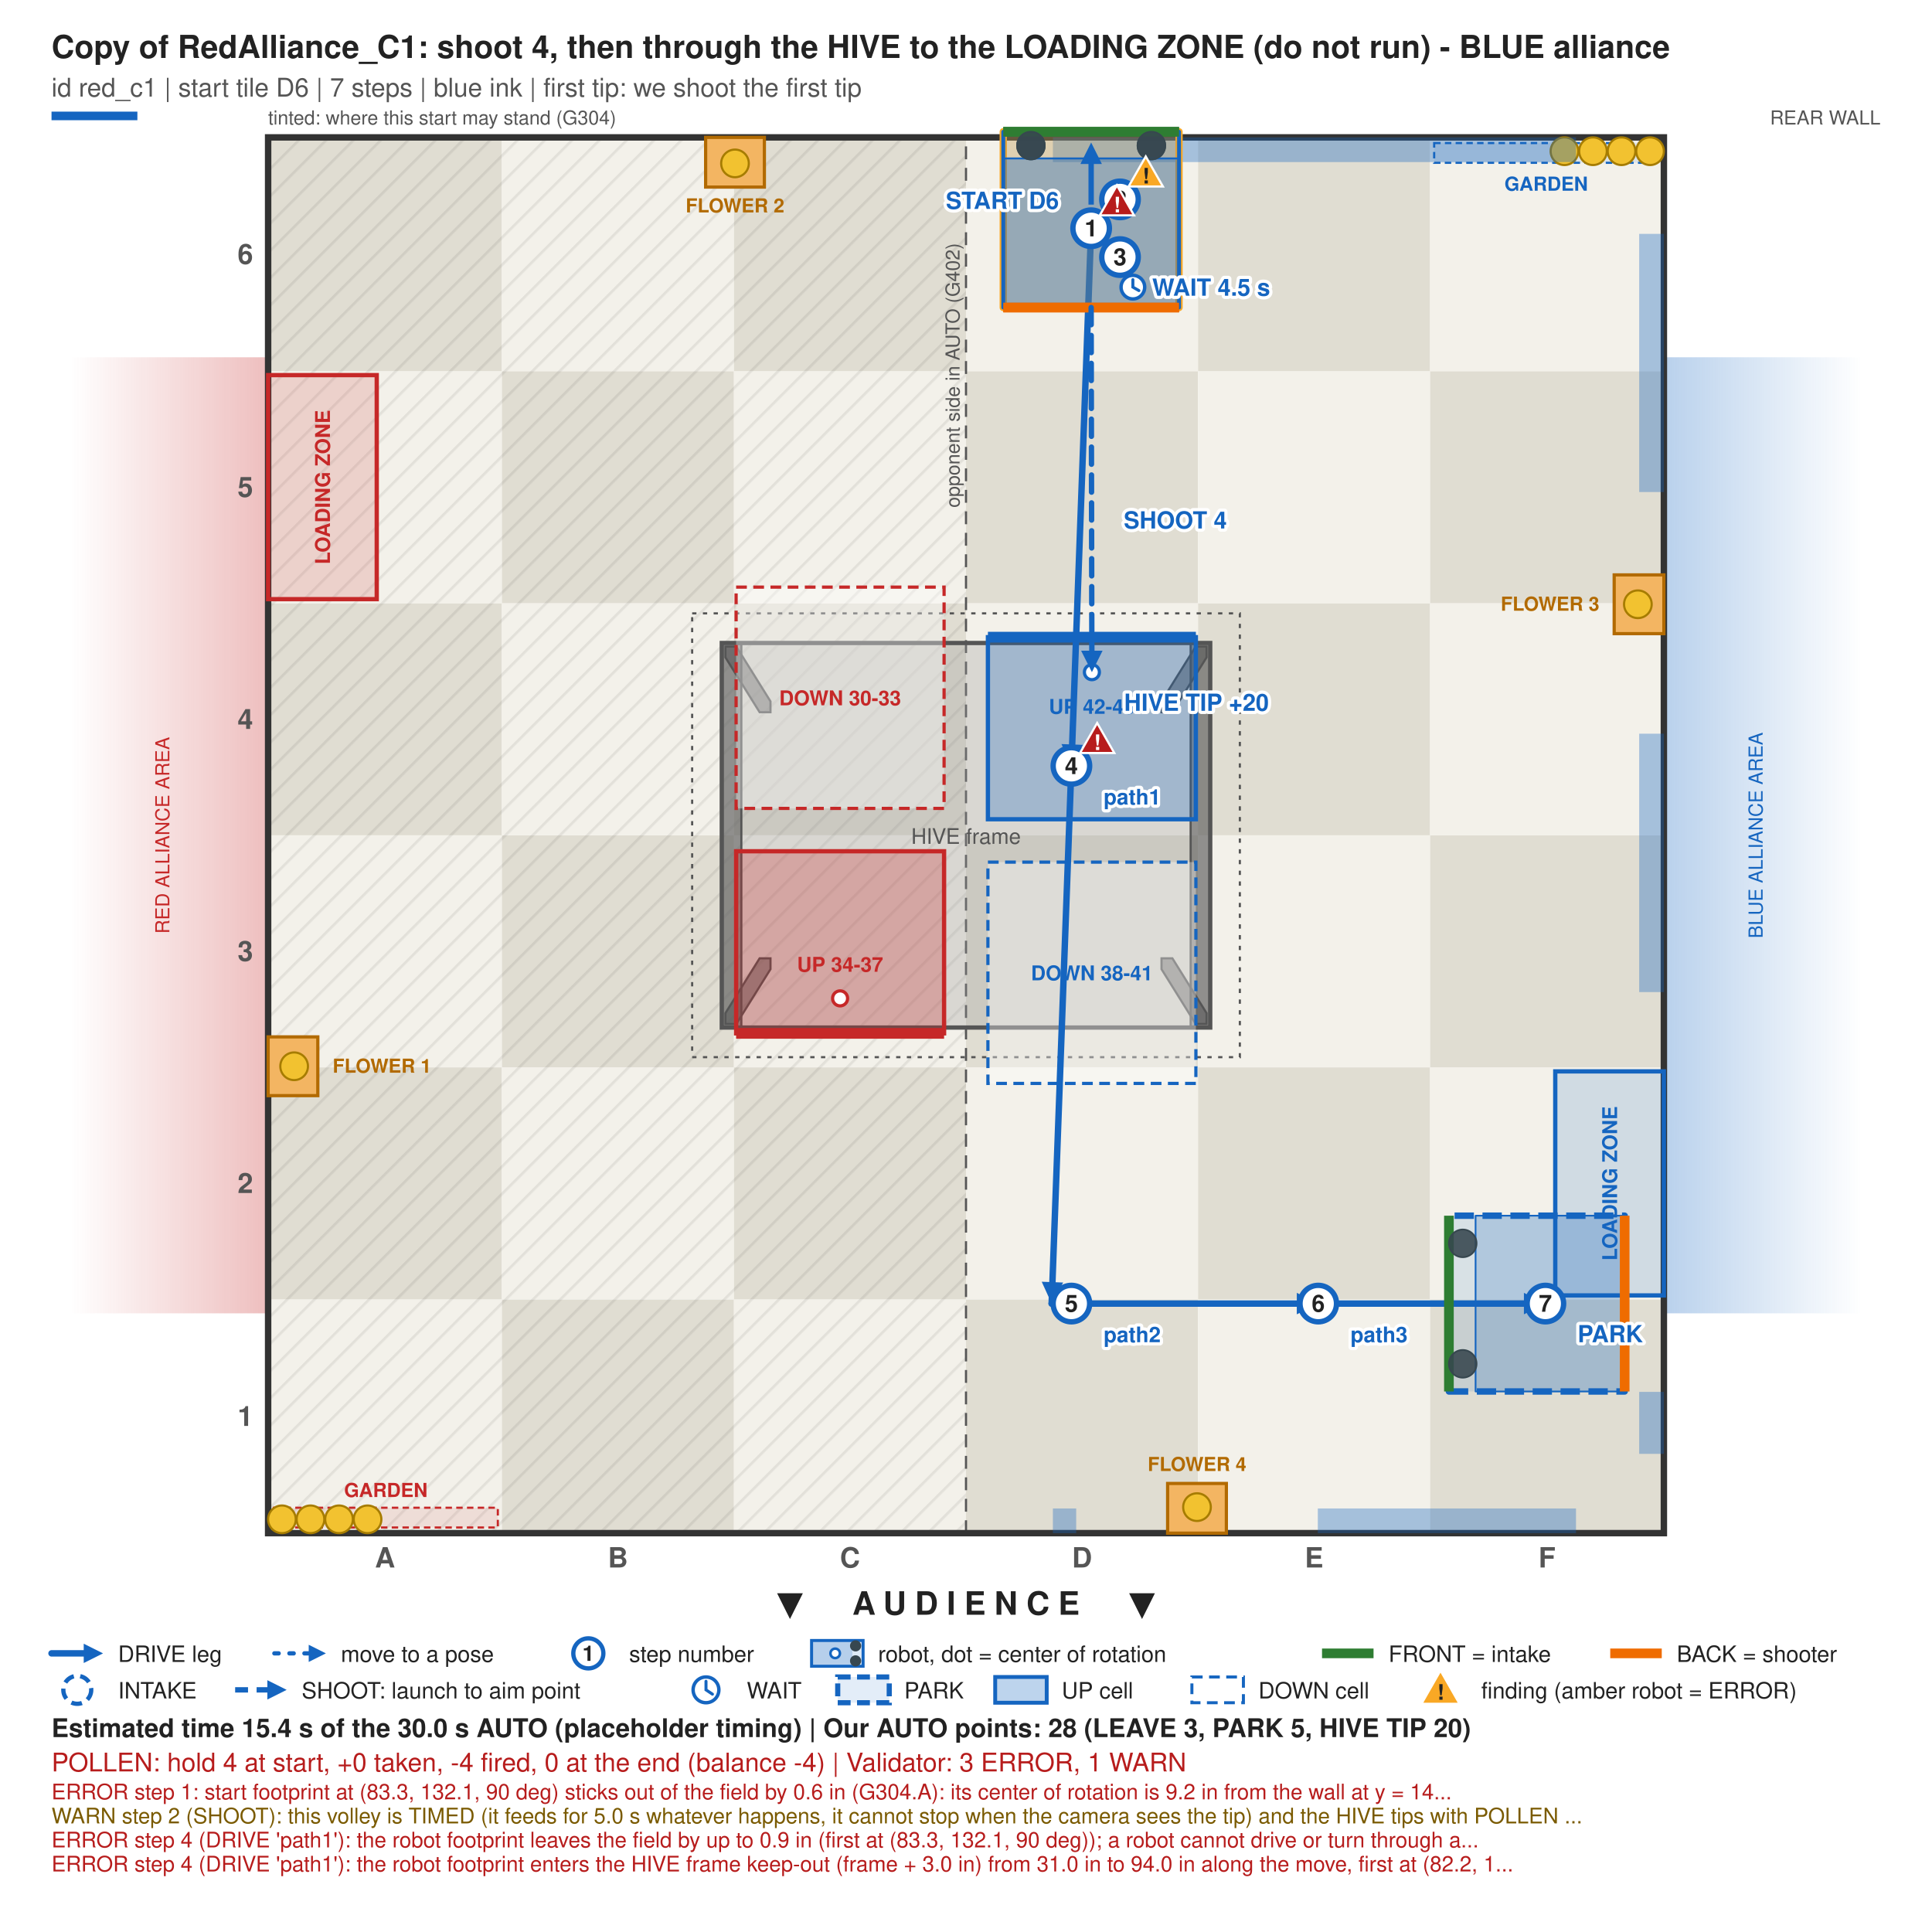
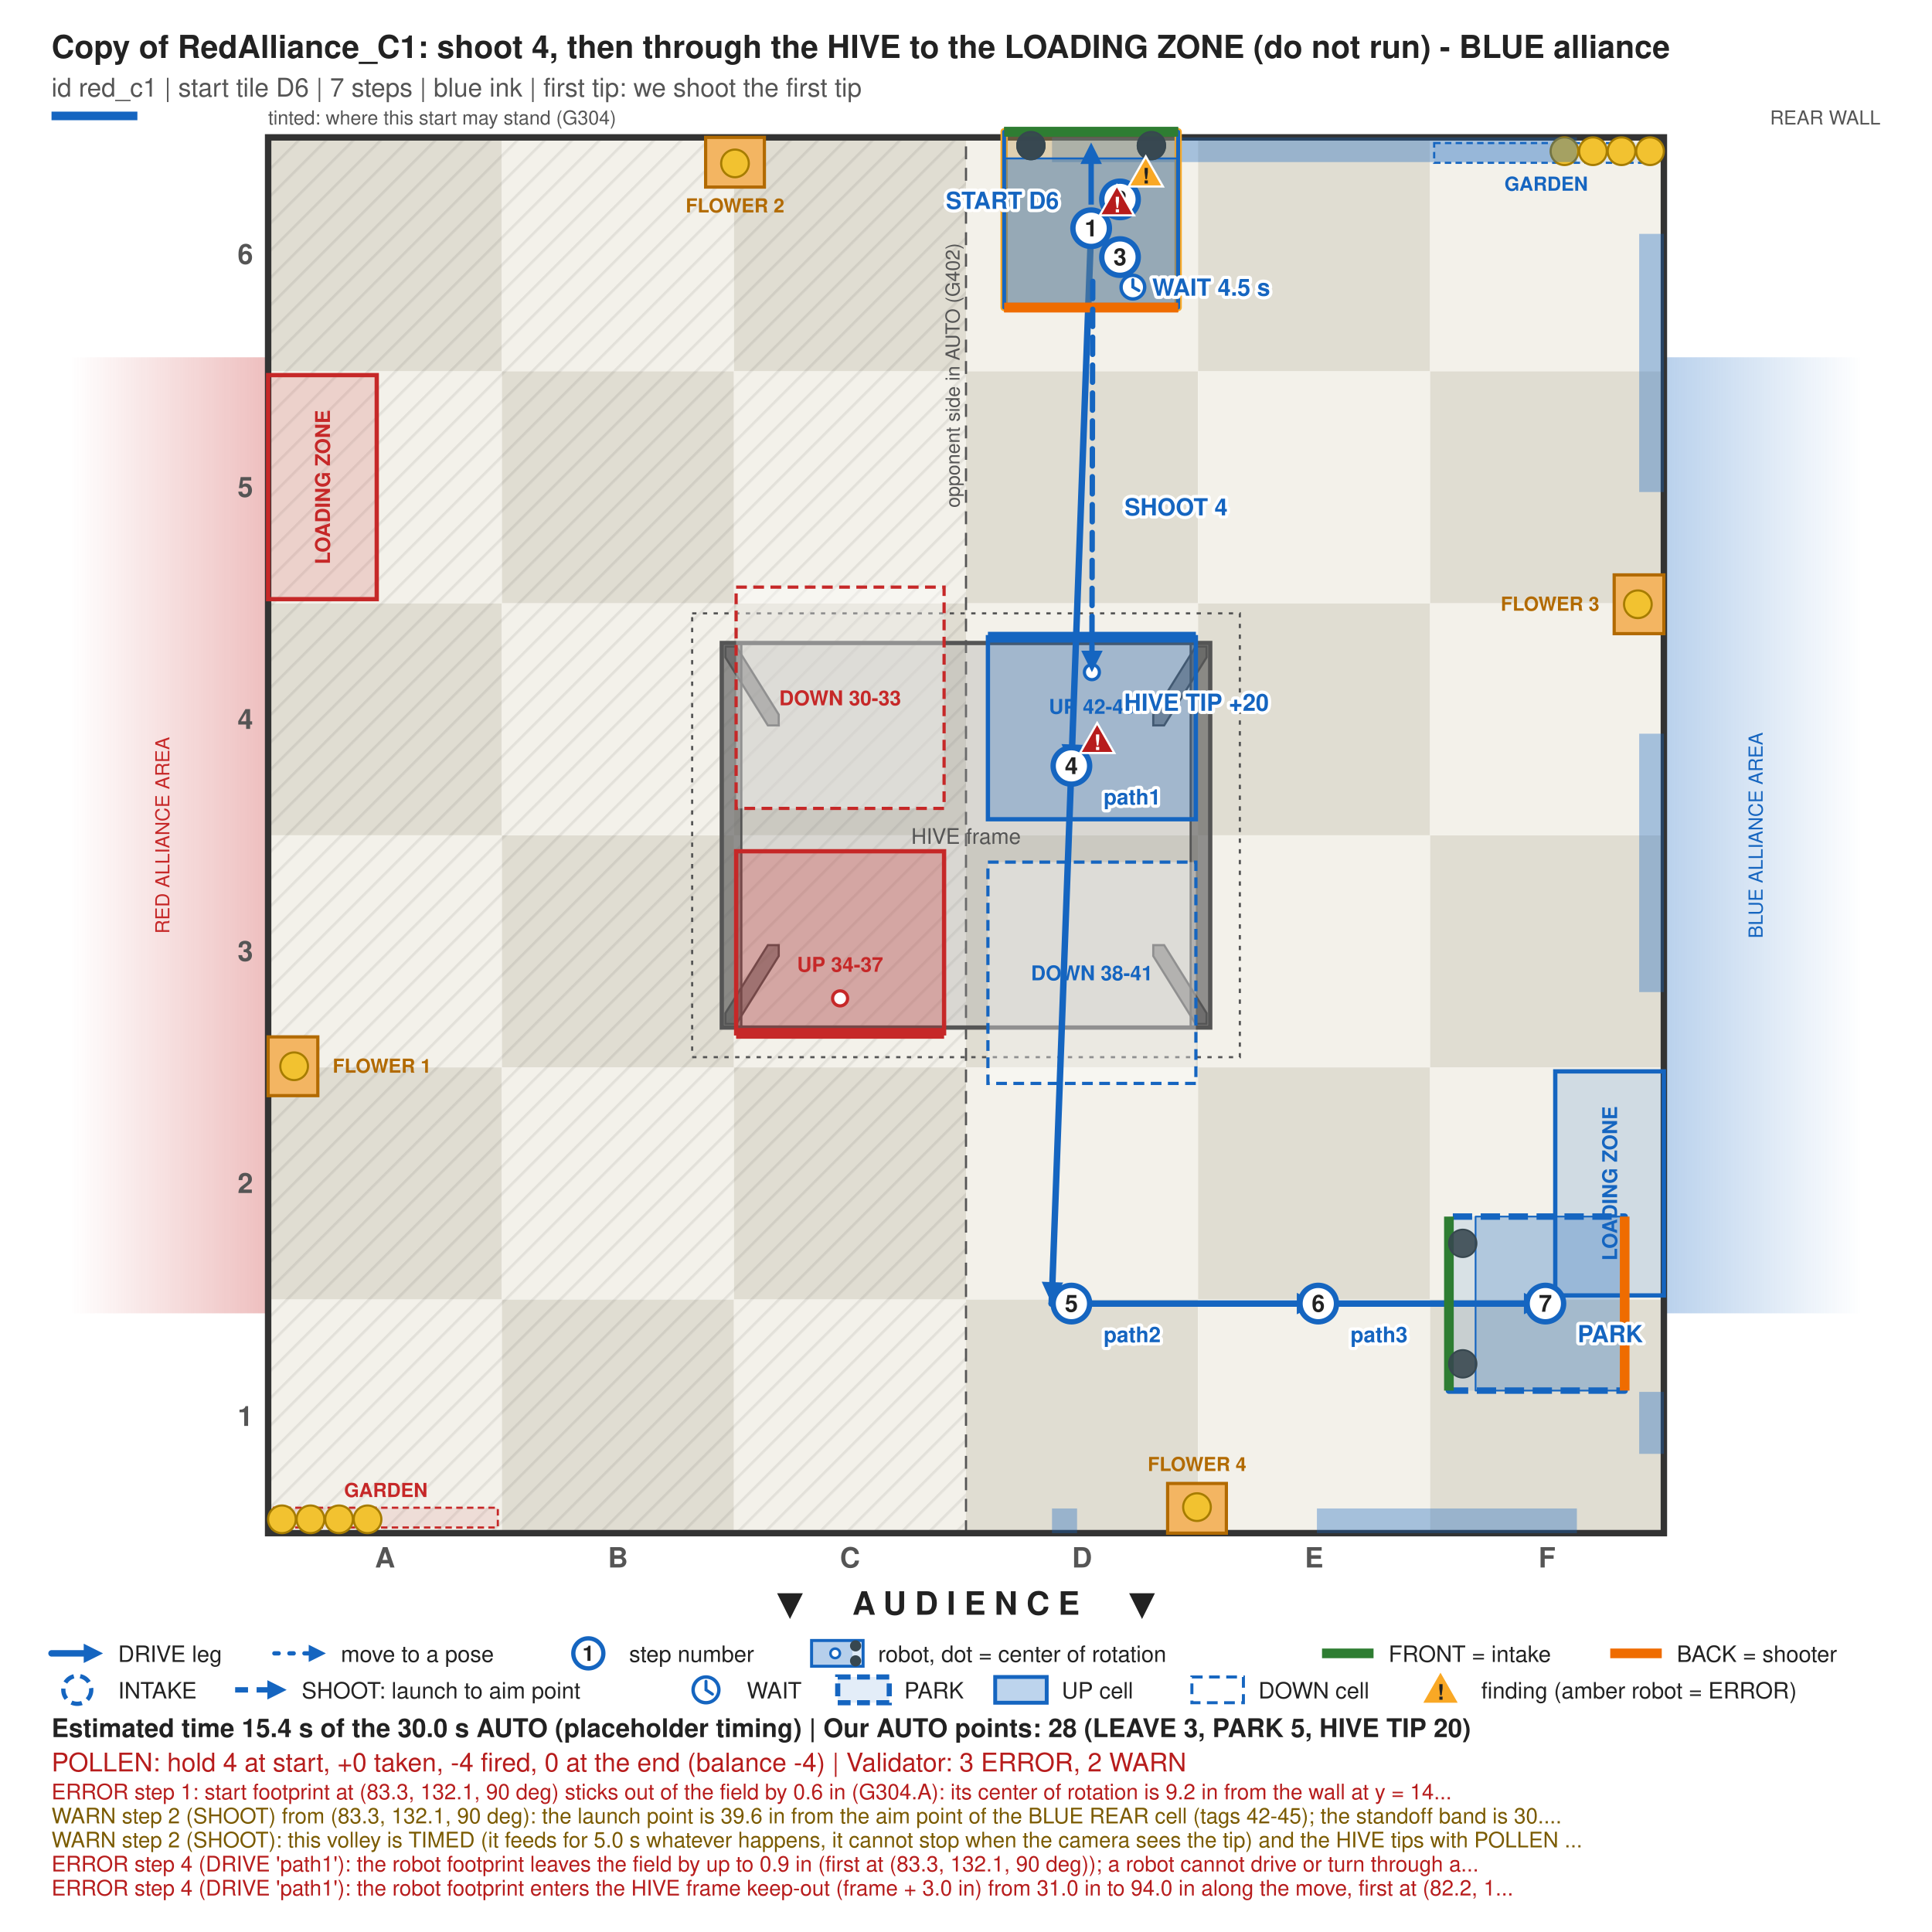
<svg xmlns="http://www.w3.org/2000/svg" viewBox="0 0 900 900" width="900" height="900" role="img" aria-labelledby="svg-title svg-desc" font-family="Helvetica, Arial, sans-serif">
  <defs>
    <linearGradient id="area-red" x1="1" y1="0" x2="0" y2="0">
      <stop offset="0" stop-color="#c62828" stop-opacity="0.30" />
      <stop offset="1" stop-color="#c62828" stop-opacity="0" />
    </linearGradient>
    <linearGradient id="area-blue" x1="0" y1="0" x2="1" y2="0">
      <stop offset="0" stop-color="#1565c0" stop-opacity="0.30" />
      <stop offset="1" stop-color="#1565c0" stop-opacity="0" />
    </linearGradient>
    <pattern id="opponent-hatch" width="9" height="9" patternUnits="userSpaceOnUse" patternTransform="rotate(45)">
      <line x1="0" y1="0" x2="0" y2="9" stroke="#000000" stroke-opacity="0.07" stroke-width="2.5" />
    </pattern>
  </defs>
  <rect id="background" x="0" y="0" width="900" height="900" fill="#ffffff" />
  <text id="title" x="24" y="27" font-size="14.77" font-weight="bold" fill="#222222">Copy of RedAlliance_C1: shoot 4, then through the HIVE to the LOADING ZONE (do not run) - BLUE alliance</text>
  <text id="subtitle" x="24" y="45" font-size="12" fill="#555555">id red_c1  |  start tile D6  |  7 steps  |  blue ink  |  first tip: we shoot the first tip</text>
  <rect x="24" y="52" width="40" height="4" fill="#1565c0" />
  <g id="field">
    <rect class="alliance-area" data-alliance="RED" x="32.9" y="166.43" width="92" height="445.37" fill="url(#area-red)" />
    <rect class="alliance-area" data-alliance="BLUE" x="775.1" y="166.43" width="92" height="445.37" fill="url(#area-blue)" />
    <text x="78.9" y="389.12" font-size="9" fill="#c62828" text-anchor="middle" transform="rotate(-90 78.9 389.12)">RED ALLIANCE AREA</text>
    <text x="821.1" y="389.12" font-size="9" fill="#1565c0" text-anchor="middle" transform="rotate(-90 821.1 389.12)">BLUE ALLIANCE AREA</text>
    <rect class="tile" data-tile="A1" x="124.9" y="605.3" width="108.9" height="108.9" fill="#f3f1ea" />
    <rect class="tile" data-tile="A2" x="124.9" y="497.2" width="108.9" height="108.1" fill="#e0ddd2" />
    <rect class="tile" data-tile="A3" x="124.9" y="389.1" width="108.9" height="108.1" fill="#f3f1ea" />
    <rect class="tile" data-tile="A4" x="124.9" y="281" width="108.9" height="108.1" fill="#e0ddd2" />
    <rect class="tile" data-tile="A5" x="124.9" y="172.9" width="108.9" height="108.1" fill="#f3f1ea" />
    <rect class="tile" data-tile="A6" x="124.9" y="64" width="108.9" height="108.9" fill="#e0ddd2" />
    <rect class="tile" data-tile="B1" x="233.8" y="605.3" width="108.1" height="108.9" fill="#e0ddd2" />
    <rect class="tile" data-tile="B2" x="233.8" y="497.2" width="108.1" height="108.1" fill="#f3f1ea" />
    <rect class="tile" data-tile="B3" x="233.8" y="389.1" width="108.1" height="108.1" fill="#e0ddd2" />
    <rect class="tile" data-tile="B4" x="233.8" y="281" width="108.1" height="108.1" fill="#f3f1ea" />
    <rect class="tile" data-tile="B5" x="233.8" y="172.9" width="108.1" height="108.1" fill="#e0ddd2" />
    <rect class="tile" data-tile="B6" x="233.8" y="64" width="108.1" height="108.9" fill="#f3f1ea" />
    <rect class="tile" data-tile="C1" x="341.9" y="605.3" width="108.1" height="108.9" fill="#f3f1ea" />
    <rect class="tile" data-tile="C2" x="341.9" y="497.2" width="108.1" height="108.1" fill="#e0ddd2" />
    <rect class="tile" data-tile="C3" x="341.9" y="389.1" width="108.1" height="108.1" fill="#f3f1ea" />
    <rect class="tile" data-tile="C4" x="341.9" y="281" width="108.1" height="108.1" fill="#e0ddd2" />
    <rect class="tile" data-tile="C5" x="341.9" y="172.9" width="108.1" height="108.1" fill="#f3f1ea" />
    <rect class="tile" data-tile="C6" x="341.9" y="64" width="108.1" height="108.9" fill="#e0ddd2" />
    <rect class="tile" data-tile="D1" x="450" y="605.3" width="108.1" height="108.9" fill="#e0ddd2" />
    <rect class="tile" data-tile="D2" x="450" y="497.2" width="108.1" height="108.1" fill="#f3f1ea" />
    <rect class="tile" data-tile="D3" x="450" y="389.1" width="108.1" height="108.1" fill="#e0ddd2" />
    <rect class="tile" data-tile="D4" x="450" y="281" width="108.1" height="108.1" fill="#f3f1ea" />
    <rect class="tile" data-tile="D5" x="450" y="172.9" width="108.1" height="108.1" fill="#e0ddd2" />
    <rect class="tile" data-tile="D6" x="450" y="64" width="108.1" height="108.9" fill="#f3f1ea" />
    <rect class="tile" data-tile="E1" x="558.1" y="605.3" width="108.1" height="108.9" fill="#f3f1ea" />
    <rect class="tile" data-tile="E2" x="558.1" y="497.2" width="108.1" height="108.1" fill="#e0ddd2" />
    <rect class="tile" data-tile="E3" x="558.1" y="389.1" width="108.1" height="108.1" fill="#f3f1ea" />
    <rect class="tile" data-tile="E4" x="558.1" y="281" width="108.1" height="108.1" fill="#e0ddd2" />
    <rect class="tile" data-tile="E5" x="558.1" y="172.9" width="108.1" height="108.1" fill="#f3f1ea" />
    <rect class="tile" data-tile="E6" x="558.1" y="64" width="108.1" height="108.9" fill="#e0ddd2" />
    <rect class="tile" data-tile="F1" x="666.2" y="605.3" width="108.9" height="108.9" fill="#e0ddd2" />
    <rect class="tile" data-tile="F2" x="666.2" y="497.2" width="108.9" height="108.1" fill="#f3f1ea" />
    <rect class="tile" data-tile="F3" x="666.2" y="389.1" width="108.9" height="108.1" fill="#e0ddd2" />
    <rect class="tile" data-tile="F4" x="666.2" y="281" width="108.9" height="108.1" fill="#f3f1ea" />
    <rect class="tile" data-tile="F5" x="666.2" y="172.9" width="108.9" height="108.1" fill="#e0ddd2" />
    <rect class="tile" data-tile="F6" x="666.2" y="64" width="108.9" height="108.9" fill="#f3f1ea" />
    <rect id="opponent-side" x="124.9" y="64" width="325.1" height="650.2" fill="url(#opponent-hatch)" />
    <line id="side-line" x1="450" y1="714.2" x2="450" y2="64" stroke="#555555" stroke-width="1" stroke-dasharray="6 4" />
    <text id="opponent-label" x="447" y="174.86" font-size="9" fill="#555555" text-anchor="middle" transform="rotate(-90 447 174.86)">opponent side in AUTO (G402)</text>
    <text class="tile-label" x="179.35" y="730.2" font-size="13" font-weight="bold" text-anchor="middle" fill="#555555">A</text>
    <text class="tile-label" x="287.85" y="730.2" font-size="13" font-weight="bold" text-anchor="middle" fill="#555555">B</text>
    <text class="tile-label" x="395.95" y="730.2" font-size="13" font-weight="bold" text-anchor="middle" fill="#555555">C</text>
    <text class="tile-label" x="504.05" y="730.2" font-size="13" font-weight="bold" text-anchor="middle" fill="#555555">D</text>
    <text class="tile-label" x="612.15" y="730.2" font-size="13" font-weight="bold" text-anchor="middle" fill="#555555">E</text>
    <text class="tile-label" x="720.65" y="730.2" font-size="13" font-weight="bold" text-anchor="middle" fill="#555555">F</text>
    <text class="tile-label" x="117.9" y="664.25" font-size="13" font-weight="bold" text-anchor="end" fill="#555555">1</text>
    <text class="tile-label" x="117.9" y="555.75" font-size="13" font-weight="bold" text-anchor="end" fill="#555555">2</text>
    <text class="tile-label" x="117.9" y="447.65" font-size="13" font-weight="bold" text-anchor="end" fill="#555555">3</text>
    <text class="tile-label" x="117.9" y="339.55" font-size="13" font-weight="bold" text-anchor="end" fill="#555555">4</text>
    <text class="tile-label" x="117.9" y="231.45" font-size="13" font-weight="bold" text-anchor="end" fill="#555555">5</text>
    <text class="tile-label" x="117.9" y="122.95" font-size="13" font-weight="bold" text-anchor="end" fill="#555555">6</text>
    <rect id="field-border" x="124.9" y="64" width="650.2" height="650.2" fill="none" stroke="#333333" stroke-width="3" />
  </g>
  <g id="structures">
    <rect id="hive-frame" x="336.23" y="299.53" width="227.54" height="179.14" fill="#9a9a9a" fill-opacity="0.30" stroke="#555555" stroke-width="2" />
    <rect id="hive-keepout" x="322.43" y="285.73" width="255.14" height="206.74" fill="none" stroke="#555555" stroke-width="1" stroke-dasharray="2 3" />
    <g id="hive-solid">
      <polygon class="hive-foot" points="336.23,478.67 345.35,478.67 345.35,299.53 336.23,299.53" fill="#555555" fill-opacity="0.55" stroke="#555555" stroke-width="1" />
      <polygon class="hive-foot" points="554.65,478.67 563.77,478.67 563.77,299.53 554.65,299.53" fill="#555555" fill-opacity="0.55" stroke="#555555" stroke-width="1" />
-       <polygon class="hive-foot" points="337.94,477.01 343,477.01 358.92,451.48 358.92,446.42 353.86,446.42 337.94,471.95" fill="#555555" fill-opacity="0.55" stroke="#555555" stroke-width="1" />
-       <polygon class="hive-foot" points="337.94,306.25 353.86,331.78 358.92,331.78 358.92,326.72 343,301.19 337.94,301.19" fill="#555555" fill-opacity="0.55" stroke="#555555" stroke-width="1" />
-       <polygon class="hive-foot" points="541.08,451.48 557,477.01 562.06,477.01 562.06,471.95 546.14,446.42 541.08,446.42" fill="#555555" fill-opacity="0.55" stroke="#555555" stroke-width="1" />
-       <polygon class="hive-foot" points="541.08,331.78 546.14,331.78 562.06,306.25 562.06,301.19 557,301.19 541.08,326.72" fill="#555555" fill-opacity="0.55" stroke="#555555" stroke-width="1" />
+       <polygon class="hive-foot" points="337.94,477.01 343,477.01 362.76,445.34 362.76,440.28 357.7,440.28 337.94,471.95" fill="#555555" fill-opacity="0.55" stroke="#555555" stroke-width="1" />
+       <polygon class="hive-foot" points="337.94,306.25 357.7,337.92 362.76,337.92 362.76,332.86 343,301.19 337.94,301.19" fill="#555555" fill-opacity="0.55" stroke="#555555" stroke-width="1" />
+       <polygon class="hive-foot" points="537.24,445.34 557,477.01 562.06,477.01 562.06,471.95 542.3,440.28 537.24,440.28" fill="#555555" fill-opacity="0.55" stroke="#555555" stroke-width="1" />
+       <polygon class="hive-foot" points="537.24,337.92 542.3,337.92 562.06,306.25 562.06,301.19 557,301.19 537.24,332.86" fill="#555555" fill-opacity="0.55" stroke="#555555" stroke-width="1" />
    </g>
    <text x="450" y="393.1" font-size="10" fill="#555555" text-anchor="middle">HIVE frame</text>
    <g class="hive" data-alliance="RED">
      <g class="cell cell-down" data-alliance="RED" data-side="REAR">
        <rect x="342.91" y="273.5" width="96.88" height="103.09" fill="#ffffff" fill-opacity="0.35" stroke="#c62828" stroke-width="1.5" stroke-dasharray="5 3" />
        <text x="391.35" y="328.55" font-size="9.5" font-weight="bold" fill="#c62828" text-anchor="middle">DOWN 30-33</text>
      </g>
      <g class="cell cell-up" data-alliance="RED" data-side="AUDIENCE">
        <rect x="342.91" y="396.55" width="96.88" height="84.82" fill="#c62828" fill-opacity="0.28" stroke="#c62828" stroke-width="2" />
        <line class="cell-opening" x1="342.91" y1="481.38" x2="439.79" y2="481.38" stroke="#c62828" stroke-width="5" />
        <circle class="aim-point" cx="391.35" cy="465.08" r="3.5" fill="#ffffff" stroke="#c62828" stroke-width="1.5" />
        <text x="391.35" y="452.68" font-size="9.5" font-weight="bold" fill="#c62828" text-anchor="middle">UP 34-37</text>
      </g>
    </g>
    <g class="hive" data-alliance="BLUE">
      <g class="cell cell-down" data-alliance="BLUE" data-side="AUDIENCE">
        <rect x="460.21" y="401.61" width="96.88" height="103.09" fill="#ffffff" fill-opacity="0.35" stroke="#1565c0" stroke-width="1.5" stroke-dasharray="5 3" />
        <text x="508.65" y="456.66" font-size="9.5" font-weight="bold" fill="#1565c0" text-anchor="middle">DOWN 38-41</text>
      </g>
      <g class="cell cell-up" data-alliance="BLUE" data-side="REAR">
        <rect x="460.21" y="296.82" width="96.88" height="84.82" fill="#1565c0" fill-opacity="0.28" stroke="#1565c0" stroke-width="2" />
        <line class="cell-opening" x1="460.21" y1="296.82" x2="557.09" y2="296.82" stroke="#1565c0" stroke-width="5" />
        <circle class="aim-point" cx="508.65" cy="313.12" r="3.5" fill="#ffffff" stroke="#1565c0" stroke-width="1.5" />
        <text x="508.65" y="332.52" font-size="9.5" font-weight="bold" fill="#1565c0" text-anchor="middle">UP 42-45</text>
      </g>
    </g>
    <g class="flower" data-flower="1">
      <rect x="124.9" y="483.02" width="23.15" height="27.37" fill="#f3b562" stroke="#b26a00" stroke-width="1.5" />
      <circle cx="137.02" cy="496.71" r="6.44" fill="#f2c230" stroke="#a67c00" stroke-width="1" />
      <text x="154.95" y="499.71" font-size="9" fill="#b26a00" font-weight="bold" text-anchor="start">FLOWER 1</text>
    </g>
    <g class="flower" data-flower="2">
      <rect x="328.71" y="64" width="27.37" height="23.15" fill="#f3b562" stroke="#b26a00" stroke-width="1.5" />
      <circle cx="342.39" cy="76.12" r="6.44" fill="#f2c230" stroke="#a67c00" stroke-width="1" />
      <text x="342.39" y="98.95" font-size="9" fill="#b26a00" font-weight="bold" text-anchor="middle">FLOWER 2</text>
    </g>
    <g class="flower" data-flower="3">
      <rect x="751.95" y="267.81" width="23.15" height="27.37" fill="#f3b562" stroke="#b26a00" stroke-width="1.5" />
      <circle cx="762.98" cy="281.49" r="6.44" fill="#f2c230" stroke="#a67c00" stroke-width="1" />
      <text x="745.05" y="284.49" font-size="9" fill="#b26a00" font-weight="bold" text-anchor="end">FLOWER 3</text>
    </g>
    <g class="flower" data-flower="4">
      <rect x="543.92" y="691.05" width="27.37" height="23.15" fill="#f3b562" stroke="#b26a00" stroke-width="1.5" />
      <circle cx="557.61" cy="702.08" r="6.44" fill="#f2c230" stroke="#a67c00" stroke-width="1" />
      <text x="557.61" y="685.25" font-size="9" fill="#b26a00" font-weight="bold" text-anchor="middle">FLOWER 4</text>
    </g>
    <g class="garden" data-alliance="RED">
      <rect x="127.54" y="702.36" width="104.37" height="9.2" fill="#c62828" fill-opacity="0.10" stroke="#c62828" stroke-width="1" stroke-dasharray="3 2" />
      <circle class="pollen" cx="131.34" cy="707.76" r="6.44" fill="#f2c230" stroke="#a67c00" stroke-width="1" />
      <circle class="pollen" cx="144.63" cy="707.76" r="6.44" fill="#f2c230" stroke="#a67c00" stroke-width="1" />
      <circle class="pollen" cx="157.93" cy="707.76" r="6.44" fill="#f2c230" stroke="#a67c00" stroke-width="1" />
      <circle class="pollen" cx="171.22" cy="707.76" r="6.44" fill="#f2c230" stroke="#a67c00" stroke-width="1" />
      <text x="179.73" y="697.36" font-size="9" fill="#c62828" text-anchor="middle" font-weight="bold">GARDEN</text>
    </g>
    <g class="loading-zone" data-alliance="RED">
      <rect x="124.9" y="174.74" width="50.6" height="104.37" fill="#c62828" fill-opacity="0.16" stroke="#c62828" stroke-width="2" />
      <text x="150.2" y="230.43" font-size="9.5" font-weight="bold" fill="#c62828" text-anchor="middle" transform="rotate(-90 150.2 226.93)">LOADING ZONE</text>
    </g>
    <g class="garden" data-alliance="BLUE">
      <rect x="668.09" y="66.64" width="104.37" height="9.2" fill="#1565c0" fill-opacity="0.10" stroke="#1565c0" stroke-width="1" stroke-dasharray="3 2" />
      <circle class="pollen" cx="768.66" cy="70.44" r="6.44" fill="#f2c230" stroke="#a67c00" stroke-width="1" />
      <circle class="pollen" cx="755.37" cy="70.44" r="6.44" fill="#f2c230" stroke="#a67c00" stroke-width="1" />
      <circle class="pollen" cx="742.07" cy="70.44" r="6.44" fill="#f2c230" stroke="#a67c00" stroke-width="1" />
      <circle class="pollen" cx="728.78" cy="70.44" r="6.44" fill="#f2c230" stroke="#a67c00" stroke-width="1" />
      <text x="720.27" y="88.84" font-size="9" fill="#1565c0" text-anchor="middle" font-weight="bold">GARDEN</text>
    </g>
    <g class="loading-zone" data-alliance="BLUE">
      <rect x="724.5" y="499.09" width="50.6" height="104.37" fill="#1565c0" fill-opacity="0.16" stroke="#1565c0" stroke-width="2" />
      <text x="749.8" y="554.77" font-size="9.5" font-weight="bold" fill="#1565c0" text-anchor="middle" transform="rotate(-90 749.8 551.27)">LOADING ZONE</text>
    </g>
    <text id="audience-label" x="450" y="752.2" font-size="15" font-weight="bold" letter-spacing="4" text-anchor="middle" fill="#222222">AUDIENCE</text>
    <polygon class="compass-arrow" points="362,742.2 374,742.2 368,754.2" fill="#222222" />
    <polygon class="compass-arrow" points="526,742.2 538,742.2 532,754.2" fill="#222222" />
    <text x="876" y="58" font-size="9" fill="#555555" text-anchor="end">REAR WALL</text>
  </g>
  <g id="start-bands" data-heading="90">
    <rect class="start-band" data-wall="BLUE" data-from="8.03" data-to="14.3" x="763.6" y="648.4" width="11.5" height="28.86" fill="#1565c0" fill-opacity="0.35" />
    <rect class="start-band" data-wall="BLUE" data-from="54.79" data-to="80.96" x="763.6" y="341.78" width="11.5" height="120.37" fill="#1565c0" fill-opacity="0.35" />
    <rect class="start-band" data-wall="BLUE" data-from="105.43" data-to="131.58" x="763.6" y="108.94" width="11.5" height="120.27" fill="#1565c0" fill-opacity="0.35" />
-     <rect class="start-band" data-wall="AUDIENCE" data-from="79.47" data-to="81.83" x="490.48" y="702.7" width="10.85" height="11.5" fill="#1565c0" fill-opacity="0.35" />
-     <rect class="start-band" data-wall="AUDIENCE" data-from="106.3" data-to="132.45" x="613.89" y="702.7" width="120.27" height="11.5" fill="#1565c0" fill-opacity="0.35" />
-     <rect class="start-band" data-wall="REAR" data-from="79.47" data-to="132.45" x="490.48" y="64" width="243.68" height="11.5" fill="#1565c0" fill-opacity="0.35" />
+     <rect class="start-band" data-wall="AUDIENCE" data-from="79.38" data-to="81.92" x="490.07" y="702.7" width="11.67" height="11.5" fill="#1565c0" fill-opacity="0.35" />
+     <rect class="start-band" data-wall="AUDIENCE" data-from="106.21" data-to="132.54" x="613.47" y="702.7" width="121.1" height="11.5" fill="#1565c0" fill-opacity="0.35" />
+     <rect class="start-band" data-wall="REAR" data-from="79.38" data-to="132.54" x="490.07" y="64" width="244.51" height="11.5" fill="#1565c0" fill-opacity="0.35" />
    <text class="start-band-label" x="124.9" y="58" font-size="9" fill="#555555">tinted: where this start may stand (G304)</text>
  </g>
  <g id="route" data-ink="#1565c0" data-alliance="BLUE" data-route="red_c1">
    <g class="drive-leg" data-step="4" data-mode="REVERSE_TANGENT">
      <path class="leg" d="M 508.3 106.32 L 489.9 607.26" fill="none" stroke="#1565c0" stroke-width="3" stroke-linecap="round" stroke-linejoin="round" />
      <polygon class="arrowhead" points="499.1,356.79 494.47,346.61 504.46,346.98" fill="#1565c0" />
      <polygon class="arrowhead" points="489.9,607.26 485.27,597.08 495.26,597.45" fill="#1565c0" />
    </g>
    <g class="drive-leg" data-step="5" data-mode="REVERSE_TANGENT">
      <path class="leg" d="M 489.9 607.26 L 508.3 607.26" fill="none" stroke="#1565c0" stroke-width="3" stroke-linecap="round" stroke-linejoin="round" />
      <polygon class="arrowhead" points="508.3,607.26 498.3,612.26 498.3,602.26" fill="#1565c0" />
    </g>
    <g class="drive-leg" data-step="6" data-mode="REVERSE_TANGENT">
      <path class="leg" d="M 508.3 607.26 L 719.9 607.26" fill="none" stroke="#1565c0" stroke-width="3" stroke-linecap="round" stroke-linejoin="round" />
      <polygon class="arrowhead" points="614.1,607.26 604.1,612.26 604.1,602.26" fill="#1565c0" />
      <polygon class="arrowhead" points="719.9,607.26 709.9,612.26 709.9,602.26" fill="#1565c0" />
    </g>
    <g id="start-footprint" class="footprint start" data-step="1">
-       <polygon class="outline error" points="467.36,61.38 467.36,143.26 549.24,143.26 549.24,61.38" fill="#f9a825" fill-opacity="0.3" stroke="#f9a825" stroke-width="3.4" stroke-linejoin="round" />
-       <polygon class="chassis" points="467.36,73.8 467.36,143.26 549.24,143.26 549.24,73.8" fill="#1565c0" fill-opacity="0.2" stroke="#1565c0" stroke-width="0.8" stroke-linejoin="round" />
-       <line class="front-edge" x1="467.36" y1="61.38" x2="549.24" y2="61.38" stroke="#2e7d32" stroke-width="4.5" />
-       <line class="back-edge" x1="467.36" y1="143.26" x2="549.24" y2="143.26" stroke="#ef6c00" stroke-width="4.5" />
+       <polygon class="outline error" points="467.77,61.38 467.77,143.26 548.83,143.26 548.83,61.38" fill="#f9a825" fill-opacity="0.3" stroke="#f9a825" stroke-width="3.4" stroke-linejoin="round" />
+       <polygon class="chassis" points="467.77,73.8 467.77,143.26 548.83,143.26 548.83,73.8" fill="#1565c0" fill-opacity="0.2" stroke="#1565c0" stroke-width="0.8" stroke-linejoin="round" />
+       <line class="front-edge" x1="467.77" y1="61.38" x2="548.83" y2="61.38" stroke="#2e7d32" stroke-width="4.5" />
+       <line class="back-edge" x1="467.77" y1="143.26" x2="548.83" y2="143.26" stroke="#ef6c00" stroke-width="4.5" />
      <circle class="wheel" data-wheel="LEFT" cx="480.24" cy="67.82" r="6.44" fill="#37474f" fill-opacity="0.88" stroke="#37474f" stroke-width="0.8" />
      <circle class="wheel" data-wheel="RIGHT" cx="536.36" cy="67.82" r="6.44" fill="#37474f" fill-opacity="0.88" stroke="#37474f" stroke-width="0.8" />
      <g class="pose-point" data-x="83.35" data-y="132.15">
        <circle cx="508.3" cy="106.32" r="3.4" fill="#ffffff" fill-opacity="0.92" stroke="#1565c0" stroke-width="1.6" />
        <line x1="504.9" y1="106.32" x2="511.7" y2="106.32" stroke="#1565c0" stroke-width="1" />
        <line x1="508.3" y1="102.92" x2="508.3" y2="109.72" stroke="#1565c0" stroke-width="1" />
      </g>
      <line class="heading-arrow" x1="508.3" y1="95.32" x2="508.3" y2="74.38" stroke="#1565c0" stroke-width="2.5" />
      <polygon class="arrowhead" points="508.3,66.38 513.3,76.38 503.3,76.38" fill="#1565c0" />
    </g>
    <g class="shoot-pose" data-step="2" data-nominal="false">
-       <polygon class="outline" points="467.36,61.38 467.36,143.26 549.24,143.26 549.24,61.38" fill="#1565c0" fill-opacity="0.1" stroke="#1565c0" stroke-width="1.8" stroke-linejoin="round" />
-       <polygon class="chassis" points="467.36,73.8 467.36,143.26 549.24,143.26 549.24,73.8" fill="#1565c0" fill-opacity="0.2" stroke="#1565c0" stroke-width="0.8" stroke-linejoin="round" />
-       <line class="front-edge" x1="467.36" y1="61.38" x2="549.24" y2="61.38" stroke="#2e7d32" stroke-width="4.5" />
-       <line class="back-edge" x1="467.36" y1="143.26" x2="549.24" y2="143.26" stroke="#ef6c00" stroke-width="4.5" />
+       <polygon class="outline" points="467.77,61.38 467.77,143.26 548.83,143.26 548.83,61.38" fill="#1565c0" fill-opacity="0.1" stroke="#1565c0" stroke-width="1.8" stroke-linejoin="round" />
+       <polygon class="chassis" points="467.77,73.8 467.77,143.26 548.83,143.26 548.83,73.8" fill="#1565c0" fill-opacity="0.2" stroke="#1565c0" stroke-width="0.8" stroke-linejoin="round" />
+       <line class="front-edge" x1="467.77" y1="61.38" x2="548.83" y2="61.38" stroke="#2e7d32" stroke-width="4.5" />
+       <line class="back-edge" x1="467.77" y1="143.26" x2="548.83" y2="143.26" stroke="#ef6c00" stroke-width="4.5" />
      <circle class="wheel" data-wheel="LEFT" cx="480.24" cy="67.82" r="6.44" fill="#37474f" fill-opacity="0.88" stroke="#37474f" stroke-width="0.8" />
      <circle class="wheel" data-wheel="RIGHT" cx="536.36" cy="67.82" r="6.44" fill="#37474f" fill-opacity="0.88" stroke="#37474f" stroke-width="0.8" />
      <g class="pose-point" data-x="83.35" data-y="132.15">
        <circle cx="508.3" cy="106.32" r="3.4" fill="#ffffff" fill-opacity="0.92" stroke="#1565c0" stroke-width="1.6" />
        <line x1="504.9" y1="106.32" x2="511.7" y2="106.32" stroke="#1565c0" stroke-width="1" />
        <line x1="508.3" y1="102.92" x2="508.3" y2="109.72" stroke="#1565c0" stroke-width="1" />
      </g>
-       <line class="shot" x1="508.3" y1="143.26" x2="508.63" y2="304.12" stroke="#1565c0" stroke-width="2.5" stroke-dasharray="8 5" stroke-linecap="round" />
-       <polygon class="arrowhead" points="508.65,313.12 503.63,303.13 513.63,303.11" fill="#1565c0" />
+       <line class="shot" x1="509.04" y1="131.07" x2="508.67" y2="304.12" stroke="#1565c0" stroke-width="2.5" stroke-dasharray="8 5" stroke-linecap="round" />
+       <polygon class="arrowhead" points="508.65,313.12 503.67,303.11 513.67,303.13" fill="#1565c0" />
    </g>
    <g class="park-outline" data-step="7">
-       <polygon class="outline" points="674.96,648.2 756.84,648.2 756.84,566.32 674.96,566.32" fill="#1565c0" fill-opacity="0.12" stroke="#1565c0" stroke-width="3" stroke-dasharray="9 4" stroke-linejoin="round" />
-       <polygon class="chassis" points="687.38,648.2 756.84,648.2 756.84,566.32 687.38,566.32" fill="#1565c0" fill-opacity="0.2" stroke="#1565c0" stroke-width="0.8" stroke-linejoin="round" />
-       <line class="front-edge" x1="674.96" y1="648.2" x2="674.96" y2="566.32" stroke="#2e7d32" stroke-width="4.5" />
-       <line class="back-edge" x1="756.84" y1="648.2" x2="756.84" y2="566.32" stroke="#ef6c00" stroke-width="4.5" />
+       <polygon class="outline" points="674.96,647.79 756.84,647.79 756.84,566.73 674.96,566.73" fill="#1565c0" fill-opacity="0.12" stroke="#1565c0" stroke-width="3" stroke-dasharray="9 4" stroke-linejoin="round" />
+       <polygon class="chassis" points="687.38,647.79 756.84,647.79 756.84,566.73 687.38,566.73" fill="#1565c0" fill-opacity="0.2" stroke="#1565c0" stroke-width="0.8" stroke-linejoin="round" />
+       <line class="front-edge" x1="674.96" y1="647.79" x2="674.96" y2="566.73" stroke="#2e7d32" stroke-width="4.5" />
+       <line class="back-edge" x1="756.84" y1="647.79" x2="756.84" y2="566.73" stroke="#ef6c00" stroke-width="4.5" />
      <circle class="wheel" data-wheel="LEFT" cx="681.4" cy="635.32" r="6.44" fill="#37474f" fill-opacity="0.88" stroke="#37474f" stroke-width="0.8" />
      <circle class="wheel" data-wheel="RIGHT" cx="681.4" cy="579.2" r="6.44" fill="#37474f" fill-opacity="0.88" stroke="#37474f" stroke-width="0.8" />
      <g class="pose-point" data-x="129.35" data-y="23.25">
        <circle cx="719.9" cy="607.26" r="3.4" fill="#ffffff" fill-opacity="0.92" stroke="#1565c0" stroke-width="1.6" />
        <line x1="716.5" y1="607.26" x2="723.3" y2="607.26" stroke="#1565c0" stroke-width="1" />
        <line x1="719.9" y1="603.86" x2="719.9" y2="610.66" stroke="#1565c0" stroke-width="1" />
      </g>
    </g>
    <g id="badges">
      <g class="badge" data-step="1" data-kind="START">
        <circle cx="508.3" cy="106.32" r="8.5" fill="#ffffff" stroke="#1565c0" stroke-width="2.5" />
        <text x="508.3" y="110.12" font-size="11" font-weight="bold" text-anchor="middle" fill="#222222">1</text>
      </g>
      <g class="badge" data-step="2" data-kind="SHOOT">
        <circle cx="521.74" cy="92.88" r="8.5" fill="#ffffff" stroke="#1565c0" stroke-width="2.5" />
        <text x="521.74" y="96.68" font-size="11" font-weight="bold" text-anchor="middle" fill="#222222">2</text>
      </g>
      <g class="badge" data-step="3" data-kind="WAIT">
        <circle cx="521.74" cy="119.76" r="8.5" fill="#ffffff" stroke="#1565c0" stroke-width="2.5" />
        <text x="521.74" y="123.56" font-size="11" font-weight="bold" text-anchor="middle" fill="#222222">3</text>
      </g>
      <g class="badge" data-step="4" data-kind="DRIVE">
        <circle cx="499.1" cy="356.79" r="8.5" fill="#ffffff" stroke="#1565c0" stroke-width="2.5" />
        <text x="499.1" y="360.59" font-size="11" font-weight="bold" text-anchor="middle" fill="#222222">4</text>
      </g>
      <g class="badge" data-step="5" data-kind="DRIVE">
        <circle cx="499.1" cy="607.26" r="8.5" fill="#ffffff" stroke="#1565c0" stroke-width="2.5" />
        <text x="499.1" y="611.06" font-size="11" font-weight="bold" text-anchor="middle" fill="#222222">5</text>
      </g>
      <g class="badge" data-step="6" data-kind="DRIVE">
        <circle cx="614.1" cy="607.26" r="8.5" fill="#ffffff" stroke="#1565c0" stroke-width="2.5" />
        <text x="614.1" y="611.06" font-size="11" font-weight="bold" text-anchor="middle" fill="#222222">6</text>
      </g>
      <g class="badge" data-step="7" data-kind="PARK">
        <circle cx="719.9" cy="607.26" r="8.5" fill="#ffffff" stroke="#1565c0" stroke-width="2.5" />
        <text x="719.9" y="611.06" font-size="11" font-weight="bold" text-anchor="middle" fill="#222222">7</text>
      </g>
    </g>
    <g id="step-labels">
      <text class="step-label" x="493.3" y="97.32" font-size="11" font-weight="bold" fill="#1565c0" text-anchor="end" stroke="#ffffff" stroke-width="3" stroke-linejoin="round" paint-order="stroke">START D6</text>
-       <text class="step-label" x="523.48" y="246.19" font-size="11" font-weight="bold" fill="#1565c0" text-anchor="start" stroke="#ffffff" stroke-width="3" stroke-linejoin="round" paint-order="stroke">SHOOT 4</text>
+       <text class="step-label" x="523.84" y="240.09" font-size="11" font-weight="bold" fill="#1565c0" text-anchor="start" stroke="#ffffff" stroke-width="3" stroke-linejoin="round" paint-order="stroke">SHOOT 4</text>
      <text class="step-label" x="523.65" y="331.12" font-size="11" font-weight="bold" fill="#1565c0" text-anchor="start" stroke="#ffffff" stroke-width="3" stroke-linejoin="round" paint-order="stroke">HIVE TIP +20</text>
      <g class="clock">
        <circle cx="527.74" cy="133.76" r="5.5" fill="#ffffff" stroke="#1565c0" stroke-width="1.6" />
        <polyline points="527.74,130.26 527.74,133.76 530.54,135.36" fill="none" stroke="#1565c0" stroke-width="1.4" stroke-linecap="round" />
      </g>
      <text class="step-label" x="536.74" y="137.76" font-size="11" font-weight="bold" fill="#1565c0" text-anchor="start" stroke="#ffffff" stroke-width="3" stroke-linejoin="round" paint-order="stroke">WAIT 4.5 s</text>
      <text class="step-label" x="514.1" y="374.79" font-size="10" font-weight="bold" fill="#1565c0" text-anchor="start" stroke="#ffffff" stroke-width="3" stroke-linejoin="round" paint-order="stroke">path1</text>
      <text class="step-label" x="514.1" y="625.26" font-size="10" font-weight="bold" fill="#1565c0" text-anchor="start" stroke="#ffffff" stroke-width="3" stroke-linejoin="round" paint-order="stroke">path2</text>
      <text class="step-label" x="629.1" y="625.26" font-size="10" font-weight="bold" fill="#1565c0" text-anchor="start" stroke="#ffffff" stroke-width="3" stroke-linejoin="round" paint-order="stroke">path3</text>
      <text class="step-label" x="734.9" y="625.26" font-size="11" font-weight="bold" fill="#1565c0" text-anchor="start" stroke="#ffffff" stroke-width="3" stroke-linejoin="round" paint-order="stroke">PARK</text>
    </g>
    <g id="issue-marks">
      <g class="issue-mark" data-step="1" data-severity="ERROR">
        <polygon points="520.3,86.32 528.3,100.32 512.3,100.32" fill="#b71c1c" stroke="#ffffff" stroke-width="1" />
        <text x="520.3" y="98.92" font-size="10" font-weight="bold" text-anchor="middle" fill="#ffffff">!</text>
      </g>
      <g class="issue-mark" data-step="2" data-severity="WARN">
        <polygon points="533.74,72.88 541.74,86.88 525.74,86.88" fill="#f9a825" stroke="#ffffff" stroke-width="1" />
        <text x="533.74" y="85.48" font-size="10" font-weight="bold" text-anchor="middle" fill="#222222">!</text>
      </g>
      <g class="issue-mark" data-step="4" data-severity="ERROR">
        <polygon points="511.1,336.79 519.1,350.79 503.1,350.79" fill="#b71c1c" stroke="#ffffff" stroke-width="1" />
        <text x="511.1" y="349.39" font-size="10" font-weight="bold" text-anchor="middle" fill="#ffffff">!</text>
      </g>
    </g>
  </g>
  <g id="legend">
    <g class="legend-item" data-icon="drive">
      <line x1="24" y1="770.2" x2="40" y2="770.2" stroke="#1565c0" stroke-width="3" stroke-linecap="round" />
      <polygon class="arrowhead" points="48,770.2 39,774.7 39,765.7" fill="#1565c0" />
      <text x="55" y="774.2" font-size="10.5" fill="#222222">DRIVE leg</text>
    </g>
    <g class="legend-item" data-icon="approach">
      <line x1="127.81" y1="770.2" x2="143.81" y2="770.2" stroke="#1565c0" stroke-width="2" stroke-dasharray="2 5" stroke-linecap="round" />
      <polygon class="arrowhead" points="151.81,770.2 143.81,774.2 143.81,766.2" fill="#1565c0" />
      <text x="158.81" y="774.2" font-size="10.5" fill="#222222">move to a pose</text>
    </g>
    <g class="legend-item" data-icon="badge">
      <circle cx="274.07" cy="770.2" r="7" fill="#ffffff" stroke="#1565c0" stroke-width="2" />
      <text x="274.07" y="773.7" font-size="10" font-weight="bold" text-anchor="middle" fill="#222222">1</text>
      <text x="293.07" y="774.2" font-size="10.5" fill="#222222">step number</text>
    </g>
    <g class="legend-item" data-icon="robot">
      <rect x="378.06" y="764.2" width="24" height="12" fill="#1565c0" fill-opacity="0.14" stroke="#1565c0" stroke-width="1.4" />
      <rect x="378.06" y="764.2" width="19" height="12" fill="#1565c0" fill-opacity="0.2" />
      <circle cx="398.56" cy="766.7" r="2.6" fill="#37474f" />
      <circle cx="398.56" cy="773.7" r="2.6" fill="#37474f" />
      <circle cx="389.06" cy="770.2" r="2.2" fill="#ffffff" stroke="#1565c0" stroke-width="1.2" />
      <text x="409.06" y="774.2" font-size="10.5" fill="#222222">robot, dot = center of rotation</text>
    </g>
    <g class="legend-item" data-icon="front">
      <line x1="615.85" y1="770.2" x2="639.85" y2="770.2" stroke="#2e7d32" stroke-width="4.5" />
      <text x="646.85" y="774.2" font-size="10.5" fill="#222222">FRONT = intake</text>
    </g>
    <g class="legend-item" data-icon="back">
      <line x1="750.11" y1="770.2" x2="774.11" y2="770.2" stroke="#ef6c00" stroke-width="4.5" />
      <text x="781.11" y="774.2" font-size="10.5" fill="#222222">BACK = shooter</text>
    </g>
    <g class="legend-item" data-icon="intake">
      <circle cx="36" cy="787.2" r="6.5" fill="none" stroke="#1565c0" stroke-width="2" stroke-dasharray="5 3" />
      <text x="55" y="791.2" font-size="10.5" fill="#222222">INTAKE</text>
    </g>
    <g class="legend-item" data-icon="shoot">
      <line x1="109.54" y1="787.2" x2="125.54" y2="787.2" stroke="#1565c0" stroke-width="2.5" stroke-dasharray="6 4" />
      <polygon class="arrowhead" points="133.54,787.2 124.54,791.7 124.54,782.7" fill="#1565c0" />
      <text x="140.54" y="791.2" font-size="10.5" fill="#222222">SHOOT: launch to aim point</text>
    </g>
    <g class="legend-item" data-icon="wait">
      <circle cx="328.88" cy="787.2" r="6" fill="#ffffff" stroke="#1565c0" stroke-width="1.6" />
      <polyline points="328.88,783.2 328.88,787.2 331.88,789.2" fill="none" stroke="#1565c0" stroke-width="1.4" stroke-linecap="round" />
      <text x="347.88" y="791.2" font-size="10.5" fill="#222222">WAIT</text>
    </g>
    <g class="legend-item" data-icon="park">
      <rect x="390.24" y="781.2" width="24" height="12" fill="#1565c0" fill-opacity="0.12" stroke="#1565c0" stroke-width="2.4" stroke-dasharray="6 3" />
      <text x="421.24" y="791.2" font-size="10.5" fill="#222222">PARK</text>
    </g>
    <g class="legend-item" data-icon="up">
      <rect x="463.6" y="781.2" width="24" height="12" fill="#1565c0" fill-opacity="0.28" stroke="#1565c0" stroke-width="1.8" />
      <text x="494.6" y="791.2" font-size="10.5" fill="#222222">UP cell</text>
    </g>
    <g class="legend-item" data-icon="down">
      <rect x="555.23" y="781.2" width="24" height="12" fill="#ffffff" fill-opacity="0.35" stroke="#1565c0" stroke-width="1.4" stroke-dasharray="5 3" />
      <text x="586.23" y="791.2" font-size="10.5" fill="#222222">DOWN cell</text>
    </g>
    <g class="legend-item" data-icon="issue">
      <polygon points="671.04,779.2 679.04,793.2 663.04,793.2" fill="#f9a825" />
      <text x="671.04" y="791.8" font-size="10" font-weight="bold" text-anchor="middle" fill="#222222">!</text>
      <text x="690.04" y="791.2" font-size="10.5" fill="#222222">finding (amber robot = ERROR)</text>
    </g>
  </g>
  <g id="footer">
    <text id="footer-metrics" x="24" y="809.2" font-size="12" font-weight="bold" fill="#222222">Estimated time 15.4 s of the 30.0 s AUTO (placeholder timing)   |   Our AUTO points: 28  (LEAVE 3, PARK 5, HIVE TIP 20)</text>
-     <text id="footer-pollen" x="24" y="825.2" font-size="12" fill="#b71c1c">POLLEN: hold 4 at start, +0 taken, -4 fired, 0 at the end (balance -4)   |   Validator: 3 ERROR, 1 WARN</text>
+     <text id="footer-pollen" x="24" y="825.2" font-size="12" fill="#b71c1c">POLLEN: hold 4 at start, +0 taken, -4 fired, 0 at the end (balance -4)   |   Validator: 3 ERROR, 2 WARN</text>
    <g class="issue-line" data-severity="ERROR">
      <text x="24" y="838.2" font-size="10" fill="#b71c1c">ERROR step 1: start footprint at (83.3, 132.1, 90 deg) sticks out of the field by 0.6 in (G304.A): its center of rotation is 9.2 in from the wall at y = 14...</text>
    </g>
    <g class="issue-line" data-severity="WARN">
-       <text x="24" y="849.4" font-size="10" fill="#7a5a00">WARN step 2 (SHOOT): this volley is TIMED (it feeds for 5.0 s whatever happens, it cannot stop when the camera sees the tip) and the HIVE tips with POLLEN ...</text>
+       <text x="24" y="849.4" font-size="10" fill="#7a5a00">WARN step 2 (SHOOT) from (83.3, 132.1, 90 deg): the launch point is 39.6 in from the aim point of the BLUE REAR cell (tags 42-45); the standoff band is 30....</text>
+     </g>
+     <g class="issue-line" data-severity="WARN">
+       <text x="24" y="860.6" font-size="10" fill="#7a5a00">WARN step 2 (SHOOT): this volley is TIMED (it feeds for 5.0 s whatever happens, it cannot stop when the camera sees the tip) and the HIVE tips with POLLEN ...</text>
    </g>
    <g class="issue-line" data-severity="ERROR">
-       <text x="24" y="860.6" font-size="10" fill="#b71c1c">ERROR step 4 (DRIVE 'path1'): the robot footprint leaves the field by up to 0.9 in (first at (83.3, 132.1, 90 deg)); a robot cannot drive or turn through a...</text>
+       <text x="24" y="871.8" font-size="10" fill="#b71c1c">ERROR step 4 (DRIVE 'path1'): the robot footprint leaves the field by up to 0.9 in (first at (83.3, 132.1, 90 deg)); a robot cannot drive or turn through a...</text>
    </g>
    <g class="issue-line" data-severity="ERROR">
-       <text x="24" y="871.8" font-size="10" fill="#b71c1c">ERROR step 4 (DRIVE 'path1'): the robot footprint enters the HIVE frame keep-out (frame + 3.0 in) from 31.0 in to 94.0 in along the move, first at (82.2, 1...</text>
+       <text x="24" y="883" font-size="10" fill="#b71c1c">ERROR step 4 (DRIVE 'path1'): the robot footprint enters the HIVE frame keep-out (frame + 3.0 in) from 31.0 in to 94.0 in along the move, first at (82.2, 1...</text>
    </g>
  </g>
</svg>
